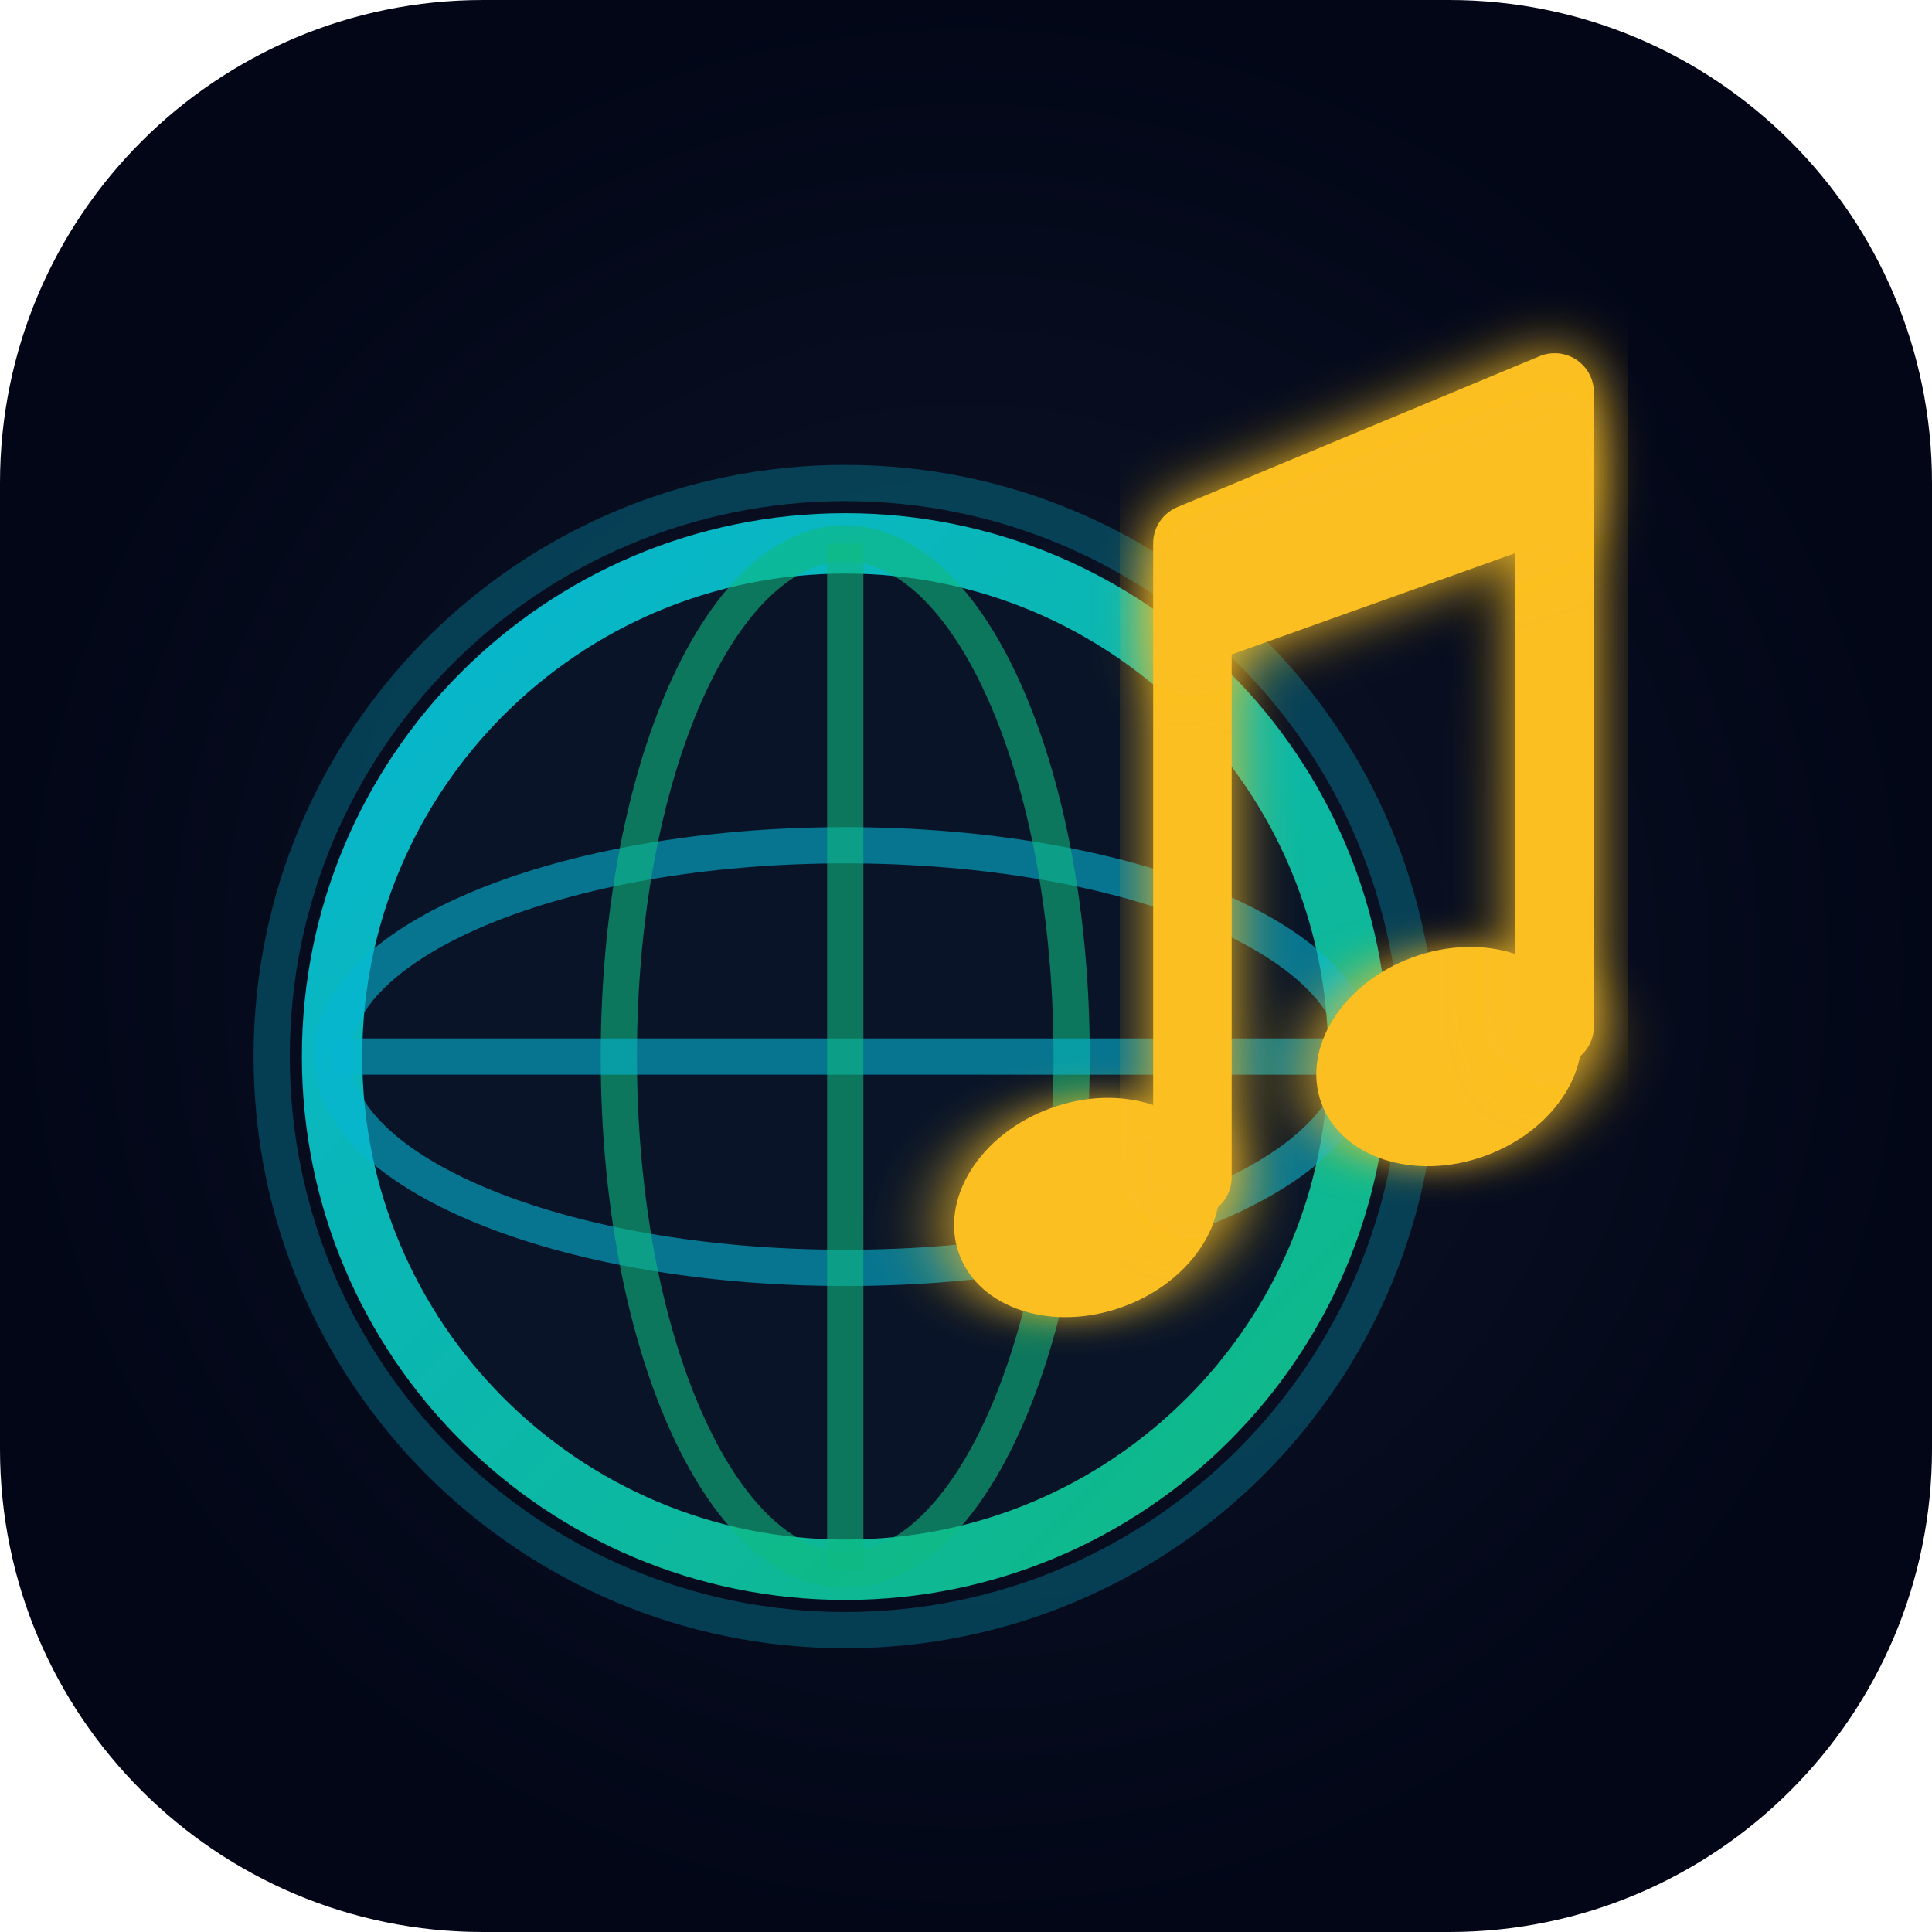
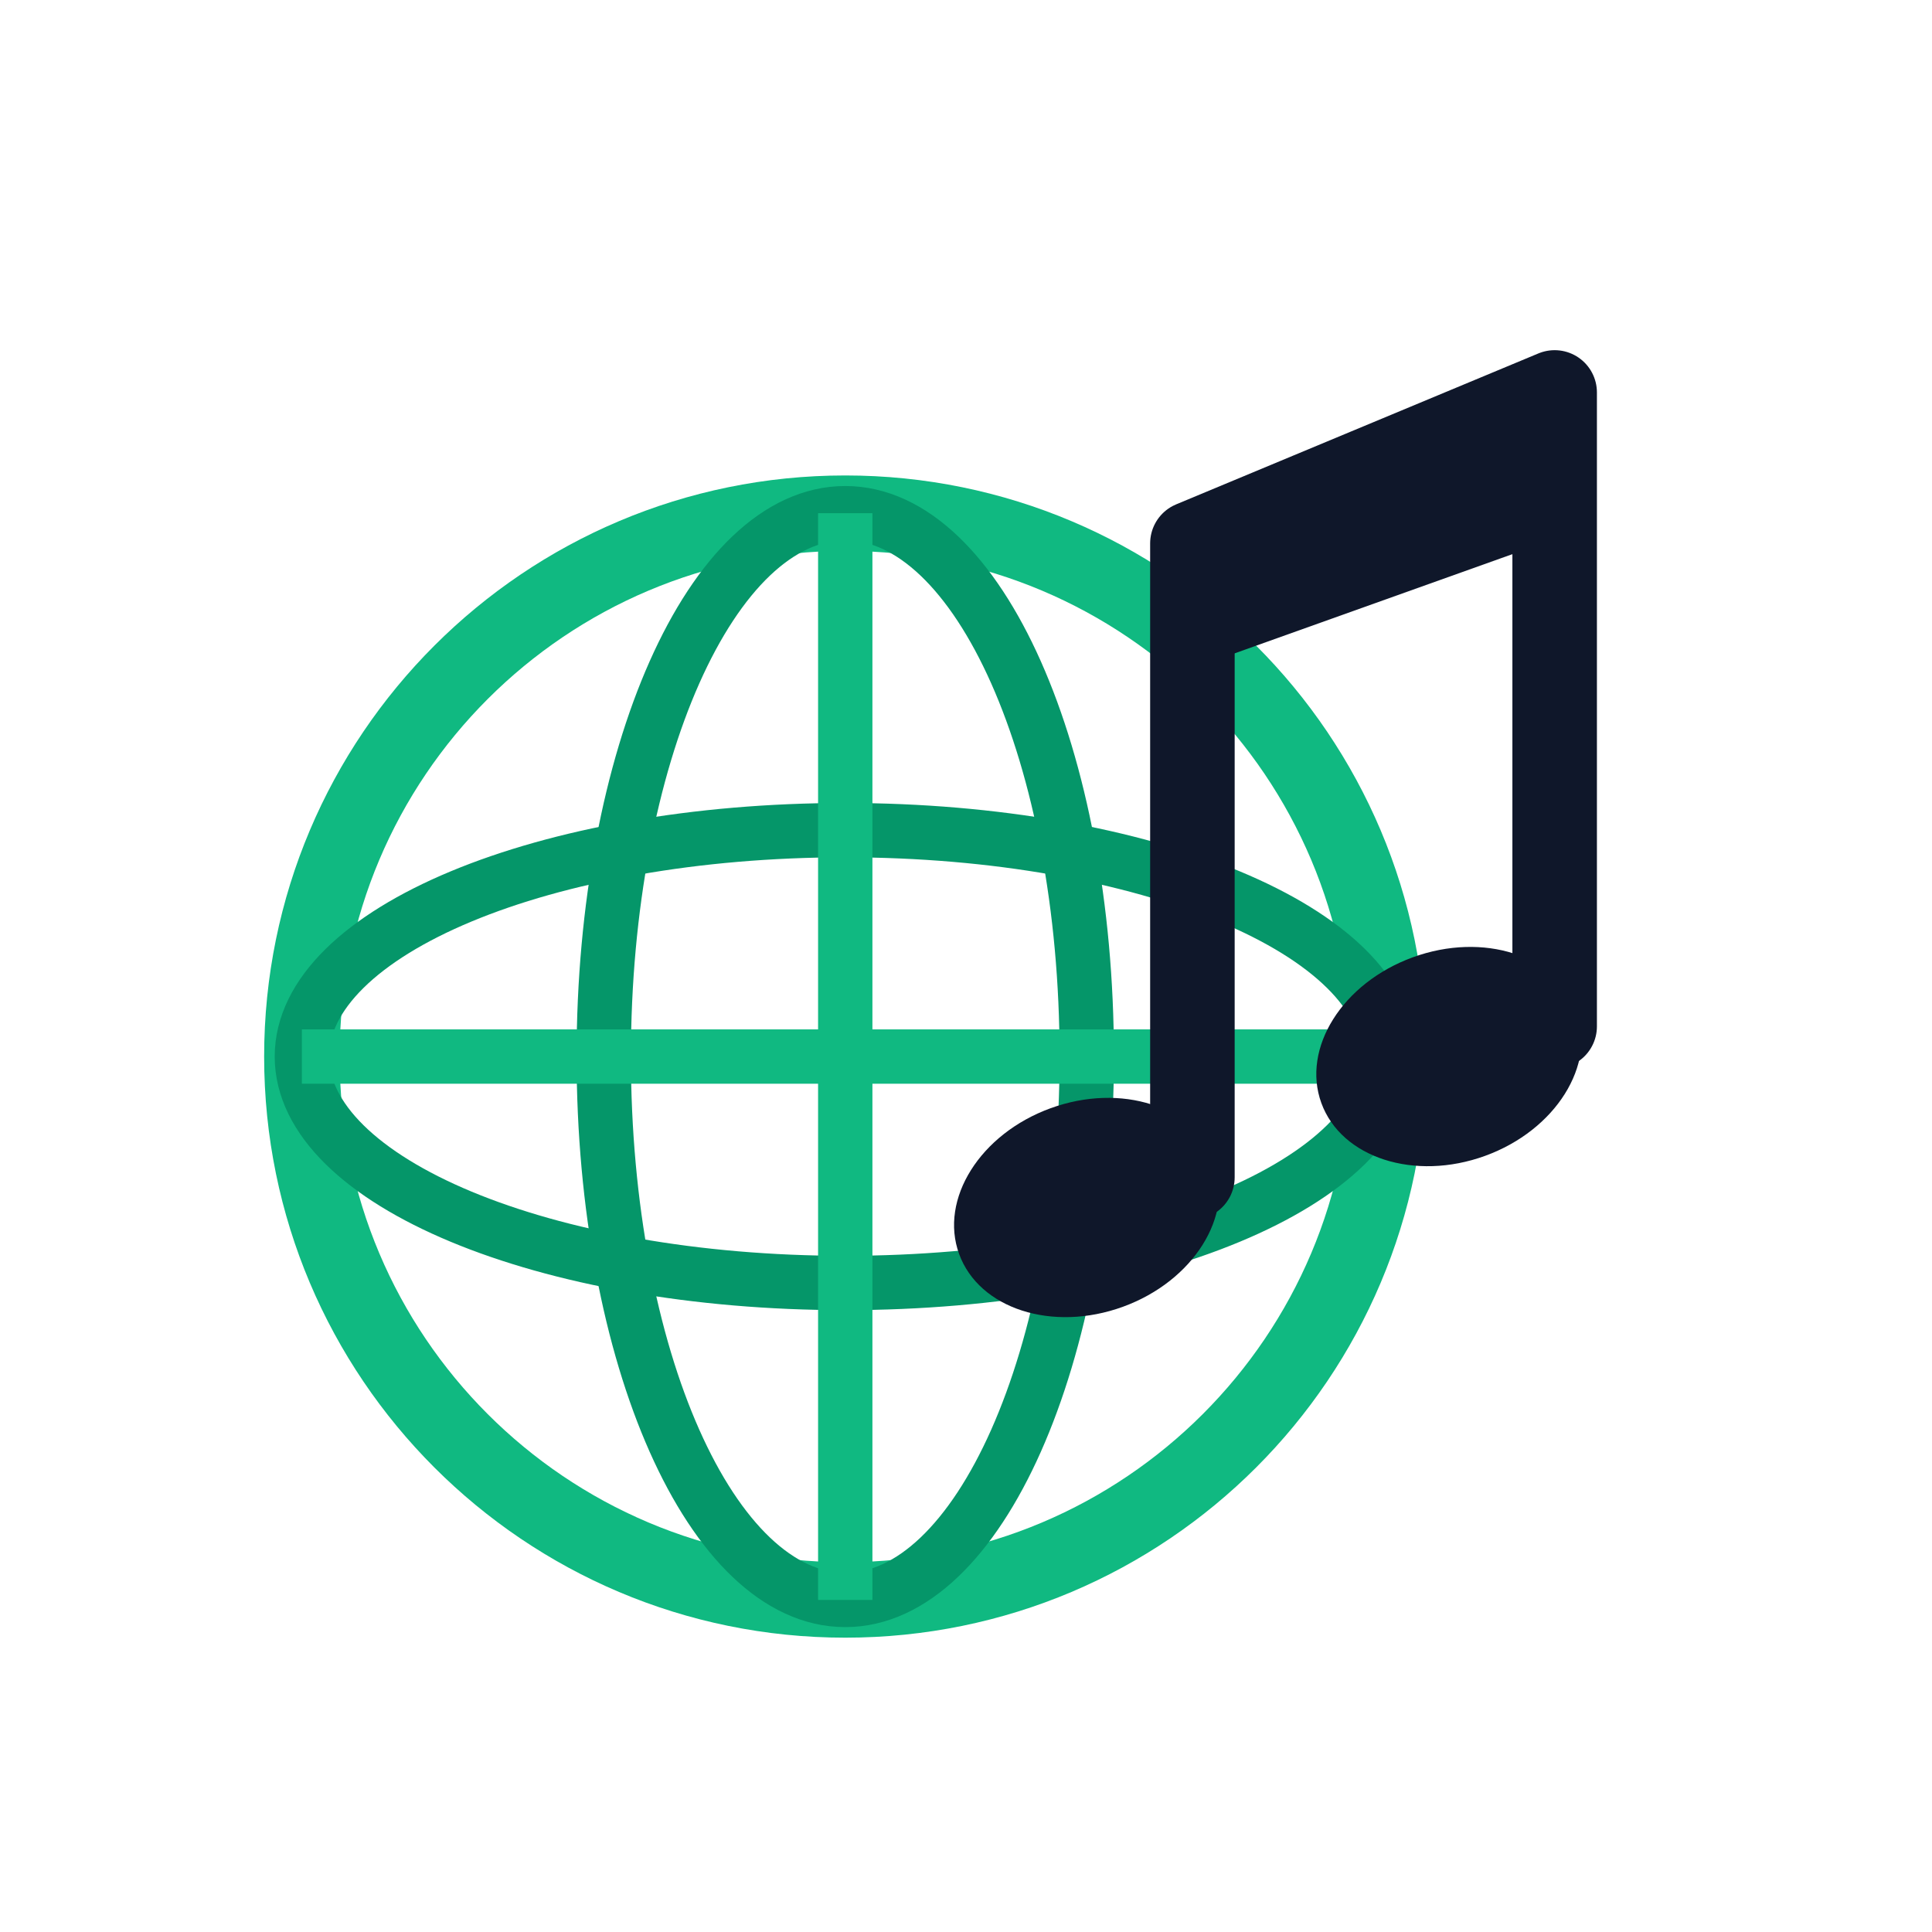
<svg xmlns="http://www.w3.org/2000/svg" viewBox="0 0 64 64" width="64" height="64">
-   <defs>
-     <radialGradient id="bgGrad" cx="50%" cy="50%" r="50%">
-       <stop offset="0%" stop-color="#0f172a" />
-       <stop offset="100%" stop-color="#020617" />
-     </radialGradient>
-     <linearGradient id="globeGrad" x1="0%" y1="0%" x2="100%" y2="100%">
-       <stop offset="0%" stop-color="#06b6d4" />
-       <stop offset="100%" stop-color="#10b981" />
-     </linearGradient>
-     <filter id="glow" x="-20%" y="-20%" width="140%" height="140%">
-       <feGaussianBlur stdDeviation="1" result="blur" />
-       <feComposite in="SourceGraphic" in2="blur" operator="over" />
-     </filter>
-   </defs>
-   <rect width="64" height="64" rx="16" fill="url(#bgGrad)" />
-   <circle cx="28" cy="35" r="19" fill="none" stroke="#06b6d4" stroke-width="1.2" stroke-opacity="0.3" />
-   <circle cx="28" cy="35" r="17" fill="#091428" stroke="url(#globeGrad)" stroke-width="2" />
-   <ellipse cx="28" cy="35" rx="17" ry="7" fill="none" stroke="#06b6d4" stroke-width="1.2" stroke-opacity="0.6" />
-   <ellipse cx="28" cy="35" rx="7.5" ry="17" fill="none" stroke="#10b981" stroke-width="1.2" stroke-opacity="0.6" />
-   <line x1="11" y1="35" x2="45" y2="35" stroke="#06b6d4" stroke-width="1.2" stroke-opacity="0.6" />
-   <line x1="28" y1="18" x2="28" y2="52" stroke="#10b981" stroke-width="1.2" stroke-opacity="0.6" />
-   <ellipse cx="36" cy="40" rx="4.5" ry="3.5" fill="#fbbf24" transform="rotate(-20 36 40)" filter="url(#glow)" />
-   <ellipse cx="48" cy="35" rx="4.5" ry="3.5" fill="#fbbf24" transform="rotate(-20 48 35)" filter="url(#glow)" />
-   <path d="M39.5 39 V 18 L 51.5 13 V 34" fill="none" stroke="#fbbf24" stroke-width="2.6" stroke-linecap="round" stroke-linejoin="round" filter="url(#glow)" />
-   <path d="M38.5 18.5 L 52.5 13.5 V 17.5 L 38.5 22.5 Z" fill="#fbbf24" filter="url(#glow)" />
+   <circle cx="28" cy="35" r="18" fill="none" stroke="#10b981" stroke-width="2.5" />
+   <ellipse cx="28" cy="35" rx="18" ry="7.5" fill="none" stroke="#059669" stroke-width="1.8" />
+   <ellipse cx="28" cy="35" rx="8" ry="18" fill="none" stroke="#059669" stroke-width="1.8" />
+   <line x1="10" y1="35" x2="46" y2="35" stroke="#10b981" stroke-width="1.8" />
+   <line x1="28" y1="17" x2="28" y2="53" stroke="#10b981" stroke-width="1.8" />
+   <ellipse cx="36" cy="40" rx="4.5" ry="3.5" fill="#0f172a" transform="rotate(-20 36 40)" />
+   <ellipse cx="48" cy="35" rx="4.5" ry="3.5" fill="#0f172a" transform="rotate(-20 48 35)" />
+   <path d="M39.5 39 V 18 L 51.5 13 V 34" fill="none" stroke="#0f172a" stroke-width="2.8" stroke-linecap="round" stroke-linejoin="round" />
+   <path d="M38.5 18.5 L 52.5 13.5 V 17.5 L 38.5 22.5 Z" fill="#0f172a" />
</svg>
